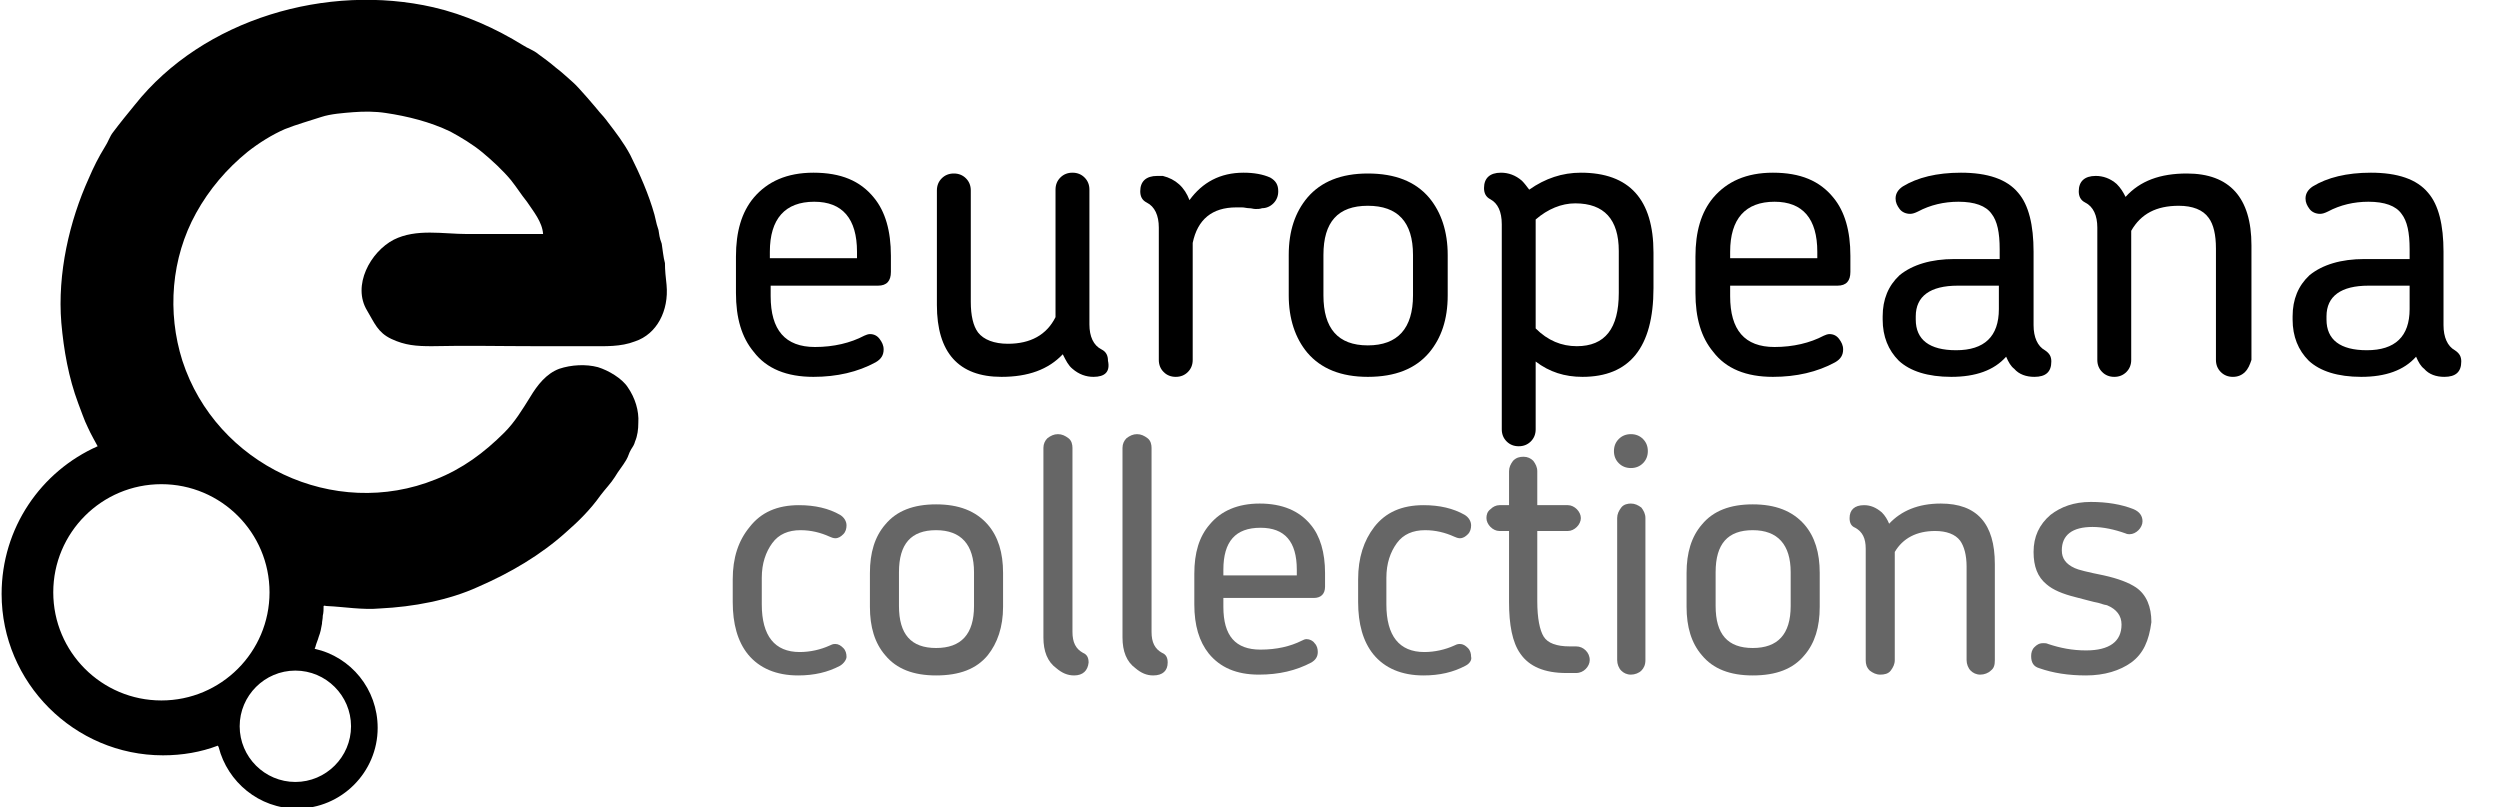
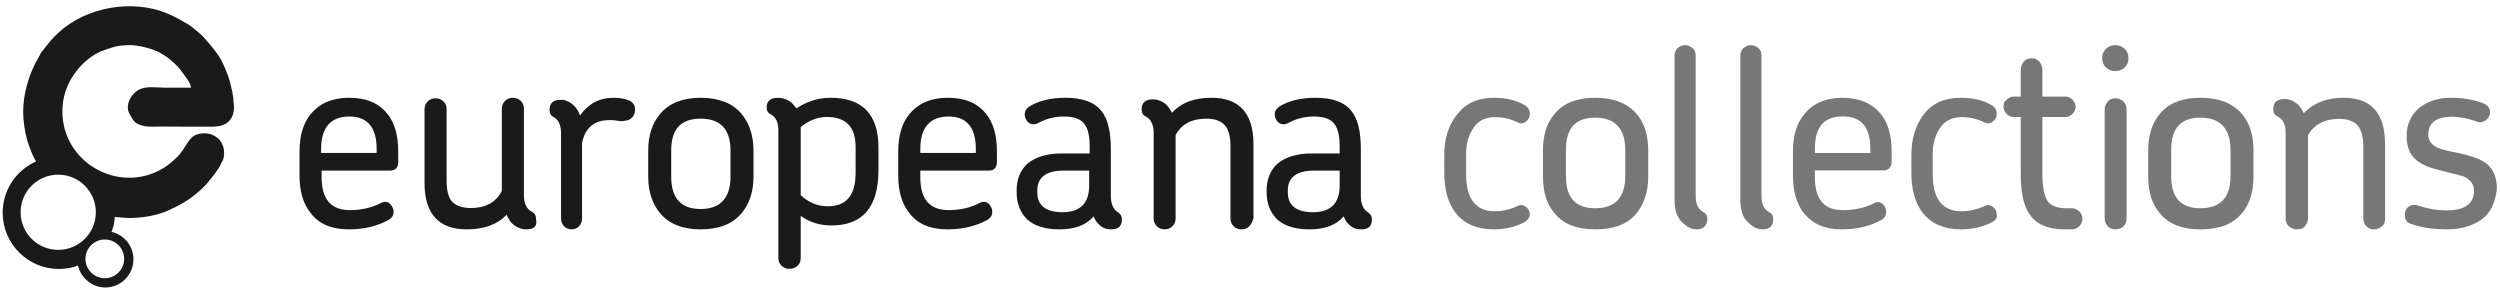
- <svg xmlns="http://www.w3.org/2000/svg" version="1.1" baseProfile="tiny" id="Layer_1" x="0px" y="0px" viewBox="-363 231 309.8 100" xml:space="preserve">
-   <path d="M-296,260.1h0.1H-296 M-343,291c7.4,0,13.4,6,13.4,13.4c0,7.4-6,13.4-13.4,13.4c-7.4,0-13.4-6-13.4-13.4  C-356.4,297-350.4,291-343,291 M-333.3,321c0-3.8,3.1-6.9,6.9-6.9c3.8,0,6.9,3.1,6.9,6.9c0,3.8-3.1,6.9-6.9,6.9  C-330.2,327.9-333.3,324.8-333.3,321 M-280.4,266.3c-0.1-0.9-0.2-1.8-0.2-2.7c-0.2-0.7-0.3-1.8-0.4-2.4c-0.3-0.8-0.3-1.1-0.4-1.7  c-0.2-0.6-0.2-0.6-0.5-1.9c-0.7-2.5-1.8-5-3-7.4c-0.8-1.5-1.8-2.8-2.8-4.1c-0.2-0.3-0.8-1-1-1.2c-0.4-0.5-2.6-3.1-3.3-3.7  c-0.7-0.6-1.3-1.2-2.1-1.8c-0.7-0.6-1.5-1.2-2.2-1.7c-0.6-0.5-1.3-0.7-1.9-1.1c-3.4-2.1-7.2-3.8-11.1-4.7c-13.1-3-28.5,1.4-37,12.1  c-0.9,1.1-1.8,2.2-2.7,3.4c-0.4,0.5-0.6,1.2-1,1.8c-0.8,1.3-1.4,2.5-2,3.9c-2.4,5.3-3.9,11.8-3.4,17.9c0.3,3.4,0.9,6.8,2.1,10  c0.4,1,0.7,2,1.2,3c0.3,0.7,1.1,2.1,1.2,2.3c-7,3.1-11.9,10.1-11.9,18.3c0,11,9,20,20,20c2.4,0,4.7-0.4,6.8-1.2  c0,0.1,0.1,0.1,0.1,0.2c1.1,4.3,5,7.6,9.7,7.6c5.5,0,10-4.5,10-10c0-4.8-3.3-8.8-7.8-9.8c0-0.1,0.1-0.2,0.1-0.3  c0.1-0.4,0.3-0.8,0.4-1.2c0.2-0.5,0.3-1,0.4-1.6c0-0.3,0.1-0.6,0.1-1c0.1-0.4,0.1-0.8,0.1-1.2c0.1-0.1,0.2,0,0.4,0  c2.2,0.1,4.4,0.5,6.6,0.3c4.1-0.2,8.5-1,12.2-2.7c3.9-1.7,7.7-3.9,10.9-6.8c1.5-1.3,3-2.8,4.2-4.5c0.6-0.8,1.3-1.5,1.8-2.3  c0.4-0.7,1-1.4,1.4-2.1c0.3-0.5,0.3-0.8,0.6-1.3c0.2-0.3,0.4-0.6,0.5-1c0.3-0.7,0.4-1.5,0.4-2.3c0.1-1.5-0.4-3.1-1.3-4.4  c-0.7-1.1-2.4-2.1-3.7-2.5c-1.5-0.4-3.3-0.3-4.8,0.2c-1.6,0.6-2.7,2-3.6,3.5c-1,1.6-1.9,3.1-3.2,4.4c-2.5,2.5-5.2,4.5-8.5,5.8  c-12.6,5.1-27.2-1.8-31.4-14.7c-1.9-6-1.4-12.7,1.7-18.3c1.6-2.9,3.8-5.5,6.4-7.6c1.4-1.1,3-2.1,4.6-2.8c1.5-0.6,3-1,4.5-1.5  c1.2-0.4,2.8-0.5,4-0.6c1.3-0.1,2.7-0.1,4,0.1c2.7,0.4,5.5,1.1,8,2.3c1.3,0.7,2.8,1.6,4,2.6c1.2,1,2.5,2.2,3.5,3.4  c0.8,1,1.2,1.7,2,2.7c0.8,1.2,1.9,2.5,2,4c-3.1,0-6.3,0-9.4,0c-3,0-6.3-0.7-9.1,0.7c-2.9,1.5-5.2,5.7-3.3,8.8c0.9,1.5,1.3,2.7,3,3.5  c1.7,0.8,3.1,0.9,5,0.9c4.3-0.1,8.6,0,12.9,0h6.7c1.9,0,3.8,0.1,5.6-0.6C-281.6,272.4-280.1,269.5-280.4,266.3" />
-   <g>
-     <path d="M-252.6,264.7c0,1.1-0.5,1.7-1.6,1.7h-13.3v1.3c0,4.2,1.8,6.3,5.5,6.3c2.3,0,4.4-0.5,6.1-1.4c0.2-0.1,0.5-0.2,0.7-0.2   c0.5,0,0.9,0.2,1.2,0.6c0.3,0.4,0.5,0.8,0.5,1.3c0,0.7-0.3,1.2-1,1.6c-2.2,1.2-4.8,1.8-7.7,1.8c-3.3,0-5.8-1-7.4-3.1   c-1.5-1.8-2.2-4.2-2.2-7.3v-4.5c0-3.1,0.7-5.5,2.2-7.3c1.7-2,4.1-3.1,7.4-3.1c3.4,0,5.8,1,7.5,3.1c1.4,1.7,2.1,4.1,2.1,7.2V264.7z    M-256.8,262.2c0-4.1-1.8-6.2-5.3-6.2c-3.6,0-5.5,2.1-5.5,6.2v0.8h10.8V262.2z" />
-     <path d="M-227.5,277.7c-0.9,0-1.8-0.3-2.6-1c-0.5-0.4-0.8-1-1.2-1.8c-1.8,1.9-4.3,2.8-7.6,2.8c-5.3,0-8-3-8-8.9v-14.2   c0-0.6,0.2-1.1,0.6-1.5c0.4-0.4,0.9-0.6,1.5-0.6c0.6,0,1.1,0.2,1.5,0.6c0.4,0.4,0.6,0.9,0.6,1.5v13.8c0,1.7,0.3,3,0.9,3.8   c0.7,0.9,2,1.4,3.7,1.4c2.8,0,4.8-1.1,5.9-3.3v-15.8c0-0.6,0.2-1.1,0.6-1.5c0.4-0.4,0.9-0.6,1.5-0.6s1.1,0.2,1.5,0.6   c0.4,0.4,0.6,0.9,0.6,1.5v16.7c0,1.5,0.5,2.6,1.5,3.1c0.6,0.3,0.8,0.8,0.8,1.4C-225.4,277.1-226.1,277.7-227.5,277.7z" />
-     <path d="M-207.4,256.9c-0.3,0-0.5-0.1-0.8-0.1s-0.6-0.1-0.9-0.1c-0.3,0-0.5,0-0.7,0c-3,0-4.8,1.5-5.4,4.4v14.5   c0,0.6-0.2,1.1-0.6,1.5c-0.4,0.4-0.9,0.6-1.5,0.6c-0.6,0-1.1-0.2-1.5-0.6c-0.4-0.4-0.6-0.9-0.6-1.5v-16.4c0-1.5-0.5-2.6-1.5-3.1   c-0.6-0.3-0.8-0.8-0.8-1.4c0-1.2,0.7-1.9,2.1-1.9c0.4,0,0.6,0,0.7,0c1.6,0.4,2.7,1.4,3.3,3c1.6-2.2,3.8-3.4,6.7-3.4   c1.3,0,2.4,0.2,3.3,0.6c0.7,0.4,1,0.9,1,1.7c0,0.6-0.2,1.1-0.6,1.5c-0.4,0.4-0.9,0.6-1.4,0.6C-206.9,256.9-207.1,256.9-207.4,256.9   z" />
-     <path d="M-185.9,274.7c-1.7,2-4.2,3-7.6,3c-3.3,0-5.8-1-7.5-3c-1.5-1.8-2.3-4.2-2.3-7.1v-5c0-3,0.8-5.3,2.3-7.1c1.7-2,4.2-3,7.5-3   c3.4,0,5.9,1,7.6,3c1.5,1.8,2.3,4.2,2.3,7.1v5C-183.6,270.6-184.4,272.9-185.9,274.7z M-187.9,262.6c0-4.1-1.9-6.1-5.6-6.1   c-3.7,0-5.5,2-5.5,6.1v5c0,4.1,1.8,6.2,5.5,6.2c3.7,0,5.6-2.1,5.6-6.2V262.6z" />
-     <path d="M-166.9,277.7c-2.2,0-4.1-0.6-5.8-1.9v8.4c0,0.6-0.2,1.1-0.6,1.5c-0.4,0.4-0.9,0.6-1.5,0.6c-0.6,0-1.1-0.2-1.5-0.6   c-0.4-0.4-0.6-0.9-0.6-1.5v-25.4c0-1.6-0.5-2.6-1.4-3.1c-0.6-0.3-0.8-0.8-0.8-1.4c0-1.2,0.7-1.9,2.1-1.9c0.9,0,1.8,0.3,2.6,1   c0.3,0.3,0.6,0.7,0.9,1.1c2-1.4,4.1-2.1,6.4-2.1c6,0,9,3.3,9,9.9v4.4C-158.1,274.1-161.1,277.7-166.9,277.7z M-162.4,262.1   c0-3.9-1.8-5.9-5.4-5.9c-1.7,0-3.4,0.7-4.9,2v13.5c1.5,1.5,3.2,2.2,5.1,2.2c3.5,0,5.2-2.2,5.2-6.6V262.1z" />
-     <path d="M-133.7,264.7c0,1.1-0.5,1.7-1.6,1.7h-13.3v1.3c0,4.2,1.8,6.3,5.5,6.3c2.3,0,4.4-0.5,6.1-1.4c0.2-0.1,0.5-0.2,0.7-0.2   c0.5,0,0.9,0.2,1.2,0.6c0.3,0.4,0.5,0.8,0.5,1.3c0,0.7-0.3,1.2-1,1.6c-2.2,1.2-4.8,1.8-7.7,1.8c-3.3,0-5.8-1-7.4-3.1   c-1.5-1.8-2.2-4.2-2.2-7.3v-4.5c0-3.1,0.7-5.5,2.2-7.3c1.7-2,4.1-3.1,7.4-3.1c3.4,0,5.8,1,7.5,3.1c1.4,1.7,2.1,4.1,2.1,7.2V264.7z    M-137.8,262.2c0-4.1-1.8-6.2-5.3-6.2c-3.6,0-5.5,2.1-5.5,6.2v0.8h10.8V262.2z" />
-     <path d="M-110.9,277.7c-1,0-1.9-0.3-2.5-1c-0.4-0.3-0.7-0.8-1-1.5c-1.5,1.7-3.8,2.5-6.8,2.5c-2.9,0-5.1-0.7-6.5-2   c-1.3-1.3-2-3-2-5.1v-0.4c0-2.1,0.7-3.8,2.1-5.1c1.6-1.3,3.9-2,6.8-2h5.6v-1.2c0-2.1-0.3-3.5-1-4.4c-0.7-1-2.1-1.5-4.1-1.5   c-1.8,0-3.5,0.4-5,1.2c-0.4,0.2-0.7,0.3-1,0.3c-0.5,0-1-0.2-1.3-0.6c-0.3-0.4-0.5-0.8-0.5-1.3c0-0.6,0.3-1.1,0.9-1.5   c1.8-1.1,4.2-1.7,7.2-1.7c3.3,0,5.7,0.8,7.1,2.5c1.3,1.5,1.9,4,1.9,7.3v9.1c0,1.5,0.5,2.6,1.4,3.1c0.6,0.4,0.8,0.8,0.8,1.4   C-108.8,277.1-109.5,277.7-110.9,277.7z M-115.3,266.4h-5.1c-3.4,0-5.2,1.3-5.2,3.8v0.4c0,2.5,1.7,3.8,5,3.8c3.5,0,5.3-1.7,5.3-5.1   V266.4z" />
-     <path d="M-84.8,277.1c-0.4,0.4-0.9,0.6-1.5,0.6c-0.6,0-1.1-0.2-1.5-0.6c-0.4-0.4-0.6-0.9-0.6-1.5v-13.8c0-1.7-0.3-3-0.9-3.8   c-0.7-1-2-1.5-3.7-1.5c-2.8,0-4.7,1-5.9,3.1v16c0,0.6-0.2,1.1-0.6,1.5c-0.4,0.4-0.9,0.6-1.5,0.6c-0.6,0-1.1-0.2-1.5-0.6   c-0.4-0.4-0.6-0.9-0.6-1.5v-16.4c0-1.5-0.5-2.6-1.5-3.1c-0.6-0.3-0.8-0.8-0.8-1.4c0-1.2,0.7-1.9,2.1-1.9c0.9,0,1.8,0.3,2.6,1   c0.5,0.5,0.8,1,1.1,1.6c1.8-2,4.3-2.9,7.6-2.9c5.3,0,8,3,8,8.9v14.2C-84.2,276.2-84.4,276.7-84.8,277.1z" />
-     <path d="M-60.1,277.7c-1,0-1.9-0.3-2.5-1c-0.4-0.3-0.7-0.8-1-1.5c-1.5,1.7-3.8,2.5-6.8,2.5c-2.9,0-5.1-0.7-6.5-2   c-1.3-1.3-2-3-2-5.1v-0.4c0-2.1,0.7-3.8,2.1-5.1c1.6-1.3,3.9-2,6.8-2h5.6v-1.2c0-2.1-0.3-3.5-1-4.4c-0.7-1-2.1-1.5-4.1-1.5   c-1.8,0-3.5,0.4-5,1.2c-0.4,0.2-0.7,0.3-1,0.3c-0.5,0-1-0.2-1.3-0.6c-0.3-0.4-0.5-0.8-0.5-1.3c0-0.6,0.3-1.1,0.9-1.5   c1.8-1.1,4.2-1.7,7.2-1.7c3.3,0,5.7,0.8,7.1,2.5c1.3,1.5,1.9,4,1.9,7.3v9.1c0,1.5,0.5,2.6,1.4,3.1c0.6,0.4,0.8,0.8,0.8,1.4   C-58,277.1-58.7,277.7-60.1,277.7z M-64.4,266.4h-5.1c-3.4,0-5.2,1.3-5.2,3.8v0.4c0,2.5,1.7,3.8,5,3.8c3.5,0,5.3-1.7,5.3-5.1V266.4   z" />
-     <path fill="#666666" d="M-258.9,313.5c-1.5,0.8-3.2,1.2-5.2,1.2c-2.7,0-4.8-0.9-6.2-2.6c-1.3-1.6-1.9-3.8-1.9-6.5v-2.8   c0-2.7,0.7-4.8,2.1-6.5c1.4-1.8,3.4-2.7,6.1-2.7c2,0,3.7,0.4,5.1,1.2c0.5,0.3,0.8,0.8,0.8,1.3c0,0.4-0.1,0.8-0.4,1.1   c-0.3,0.3-0.6,0.5-1,0.5c-0.2,0-0.5-0.1-0.7-0.2c-1.1-0.5-2.3-0.8-3.6-0.8c-1.5,0-2.7,0.5-3.5,1.6c-0.8,1.1-1.3,2.5-1.3,4.3v3.3   c0,3.9,1.6,5.9,4.7,5.9c1.3,0,2.6-0.3,3.7-0.8c0.2-0.1,0.4-0.2,0.7-0.2c0.4,0,0.7,0.2,1,0.5c0.3,0.3,0.4,0.7,0.4,1.1   C-258.1,312.7-258.4,313.2-258.9,313.5z" />
-     <path fill="#666666" d="M-240.6,312.2c-1.4,1.7-3.5,2.5-6.4,2.5c-2.8,0-4.9-0.8-6.3-2.5c-1.3-1.5-1.9-3.5-1.9-6v-4.2   c0-2.5,0.6-4.5,1.9-6c1.4-1.7,3.5-2.5,6.3-2.5c2.8,0,4.9,0.8,6.4,2.5c1.3,1.5,1.9,3.5,1.9,6v4.2   C-238.7,308.7-239.4,310.7-240.6,312.2z M-242.3,301.9c0-3.4-1.6-5.2-4.7-5.2c-3.1,0-4.6,1.7-4.6,5.2v4.2c0,3.5,1.5,5.2,4.6,5.2   c3.1,0,4.7-1.7,4.7-5.2V301.9z" />
-     <path fill="#666666" d="M-229.9,314.7c-0.8,0-1.5-0.3-2.2-0.9c-1.1-0.8-1.6-2.1-1.6-3.8v-23.5c0-0.5,0.2-0.9,0.5-1.2   c0.4-0.3,0.8-0.5,1.3-0.5s0.9,0.2,1.3,0.5c0.4,0.3,0.5,0.8,0.5,1.2v22.8c0,1.3,0.4,2.1,1.3,2.6c0.5,0.2,0.7,0.6,0.7,1.2   C-228.2,314.1-228.8,314.7-229.9,314.7z" />
-     <path fill="#666666" d="M-220.1,314.7c-0.8,0-1.5-0.3-2.2-0.9c-1.1-0.8-1.6-2.1-1.6-3.8v-23.5c0-0.5,0.2-0.9,0.5-1.2   c0.4-0.3,0.8-0.5,1.3-0.5s0.9,0.2,1.3,0.5c0.4,0.3,0.5,0.8,0.5,1.2v22.8c0,1.3,0.4,2.1,1.3,2.6c0.5,0.2,0.7,0.6,0.7,1.2   C-218.3,314.1-218.9,314.7-220.1,314.7z" />
-     <path fill="#666666" d="M-198.8,303.7c0,0.9-0.5,1.4-1.4,1.4h-11.2v1.1c0,3.6,1.5,5.3,4.6,5.3c2,0,3.7-0.4,5.1-1.1   c0.2-0.1,0.4-0.2,0.6-0.2c0.4,0,0.8,0.2,1,0.5c0.3,0.3,0.4,0.7,0.4,1.1c0,0.6-0.3,1-0.8,1.3c-1.9,1-4,1.5-6.5,1.5   c-2.8,0-4.8-0.9-6.2-2.6c-1.2-1.5-1.8-3.5-1.8-6.1v-3.8c0-2.6,0.6-4.6,1.9-6.1c1.4-1.7,3.5-2.6,6.2-2.6c2.8,0,4.9,0.9,6.3,2.6   c1.2,1.4,1.8,3.5,1.8,6V303.7z M-202.3,301.6c0-3.5-1.5-5.2-4.5-5.2c-3.1,0-4.6,1.7-4.6,5.2v0.7h9.1V301.6z" />
-     <path fill="#666666" d="M-181.4,313.5c-1.5,0.8-3.2,1.2-5.2,1.2c-2.7,0-4.8-0.9-6.2-2.6c-1.3-1.6-1.9-3.8-1.9-6.5v-2.8   c0-2.7,0.7-4.8,2-6.5c1.4-1.8,3.4-2.7,6.1-2.7c2,0,3.7,0.4,5.1,1.2c0.5,0.3,0.8,0.8,0.8,1.3c0,0.4-0.1,0.8-0.4,1.1   c-0.3,0.3-0.6,0.5-1,0.5c-0.2,0-0.5-0.1-0.7-0.2c-1.1-0.5-2.3-0.8-3.6-0.8c-1.5,0-2.7,0.5-3.5,1.6c-0.8,1.1-1.3,2.5-1.3,4.3v3.3   c0,3.9,1.6,5.9,4.7,5.9c1.3,0,2.6-0.3,3.7-0.8c0.2-0.1,0.4-0.2,0.7-0.2c0.4,0,0.7,0.2,1,0.5c0.3,0.3,0.4,0.7,0.4,1.1   C-180.6,312.7-180.8,313.2-181.4,313.5z" />
-     <path fill="#666666" d="M-166.5,313.9c-0.3,0.3-0.7,0.5-1.2,0.5h-1.2c-2.7,0-4.6-0.8-5.7-2.4c-1-1.4-1.4-3.6-1.4-6.4v-8.8h-1.2   c-0.4,0-0.8-0.2-1.1-0.5c-0.3-0.3-0.5-0.7-0.5-1.1c0-0.4,0.1-0.8,0.5-1.1c0.3-0.3,0.7-0.5,1.1-0.5h1.2v-4.2c0-0.5,0.2-0.9,0.5-1.3   c0.4-0.4,0.8-0.5,1.3-0.5s0.9,0.2,1.2,0.5c0.3,0.4,0.5,0.8,0.5,1.3v4.2h3.8c0.4,0,0.8,0.2,1.1,0.5s0.5,0.7,0.5,1.1   c0,0.4-0.2,0.8-0.5,1.1s-0.7,0.5-1.1,0.5h-3.8v8.7c0,2.1,0.3,3.6,0.8,4.4c0.5,0.8,1.6,1.2,3.2,1.2h0.8c0.5,0,0.9,0.2,1.2,0.5   c0.3,0.3,0.5,0.7,0.5,1.2C-166,313.2-166.2,313.6-166.5,313.9z" />
-     <path fill="#666666" d="M-159.4,288.4c-0.4,0.4-0.9,0.6-1.5,0.6c-0.6,0-1.1-0.2-1.5-0.6s-0.6-0.9-0.6-1.5c0-0.6,0.2-1.1,0.6-1.5   c0.4-0.4,0.9-0.6,1.5-0.6c0.6,0,1.1,0.2,1.5,0.6c0.4,0.4,0.6,0.9,0.6,1.5C-158.8,287.5-159,288-159.4,288.4z M-159.6,314.1   c-0.3,0.3-0.8,0.5-1.3,0.5c-0.5,0-0.9-0.2-1.2-0.5c-0.3-0.3-0.5-0.8-0.5-1.3v-17.6c0-0.5,0.2-0.9,0.5-1.3c0.3-0.4,0.8-0.5,1.2-0.5   c0.5,0,0.9,0.2,1.3,0.5c0.3,0.4,0.5,0.8,0.5,1.3v17.6C-159.1,313.4-159.3,313.8-159.6,314.1z" />
-     <path fill="#666666" d="M-139.4,312.2c-1.4,1.7-3.5,2.5-6.4,2.5c-2.8,0-4.9-0.8-6.3-2.5c-1.3-1.5-1.9-3.5-1.9-6v-4.2   c0-2.5,0.6-4.5,1.9-6c1.4-1.7,3.5-2.5,6.3-2.5c2.8,0,4.9,0.8,6.4,2.5c1.3,1.5,1.9,3.5,1.9,6v4.2   C-137.5,308.7-138.1,310.7-139.4,312.2z M-141.1,301.9c0-3.4-1.6-5.2-4.7-5.2c-3.1,0-4.6,1.7-4.6,5.2v4.2c0,3.5,1.5,5.2,4.6,5.2   c3.1,0,4.7-1.7,4.7-5.2V301.9z" />
-     <path fill="#666666" d="M-116.3,314.1c-0.3,0.3-0.8,0.5-1.3,0.5c-0.5,0-0.9-0.2-1.2-0.5c-0.3-0.3-0.5-0.8-0.5-1.3v-11.6   c0-1.4-0.3-2.5-0.8-3.2c-0.6-0.8-1.7-1.2-3.1-1.2c-2.3,0-4,0.9-5,2.6v13.4c0,0.5-0.2,0.9-0.5,1.3s-0.8,0.5-1.3,0.5   s-0.9-0.2-1.3-0.5c-0.4-0.4-0.5-0.8-0.5-1.3V299c0-1.3-0.4-2.1-1.3-2.6c-0.5-0.2-0.7-0.6-0.7-1.2c0-1,0.6-1.6,1.8-1.6   c0.8,0,1.5,0.3,2.2,0.9c0.4,0.4,0.7,0.9,0.9,1.4c1.5-1.6,3.6-2.5,6.4-2.5c4.5,0,6.7,2.5,6.7,7.5v11.9   C-115.8,313.4-115.9,313.8-116.3,314.1z" />
-     <path fill="#666666" d="M-98.9,313.1c-1.4,1-3.3,1.6-5.6,1.6c-2.2,0-4.1-0.3-5.8-0.9c-0.7-0.2-1-0.7-1-1.5c0-0.4,0.1-0.8,0.4-1.1   s0.6-0.5,1.1-0.5c0.2,0,0.4,0,0.6,0.1c1.5,0.5,3,0.8,4.7,0.8c2.9,0,4.4-1.1,4.4-3.2c0-1.1-0.6-1.9-1.8-2.4c-0.1,0-0.5-0.1-1.1-0.3   c-0.6-0.1-1.6-0.4-2.8-0.7c-1.6-0.4-2.8-0.9-3.6-1.6c-1.1-0.9-1.6-2.2-1.6-4c0-1.9,0.7-3.4,2.1-4.6c1.3-1,2.9-1.6,5-1.6   c2,0,3.8,0.3,5.3,0.9c0.7,0.3,1.1,0.8,1.1,1.5c0,0.4-0.2,0.8-0.5,1.1s-0.7,0.5-1.1,0.5c-0.1,0-0.3,0-0.5-0.1   c-1.4-0.5-2.8-0.8-4.1-0.8c-2.5,0-3.8,1-3.8,2.9c0,1,0.5,1.7,1.6,2.2c0.4,0.2,1.6,0.5,3.6,0.9c1.8,0.4,3.1,0.9,4,1.5   c1.3,0.9,1.9,2.4,1.9,4.3C-96.7,310.4-97.4,312-98.9,313.1z" />
+ <svg xmlns="http://www.w3.org/2000/svg" width="380" height="44" viewBox="0 0 380 44">
+   <g fill="none" fill-rule="evenodd">
+     <path d="M28.898 13.37h.043-.043M8.851 26.55a5.716 5.716 0 1 1-.001 11.432 5.716 5.716 0 0 1 0-11.432m4.138 12.796a2.949 2.949 0 0 1 2.943-2.943 2.949 2.949 0 0 1 2.943 2.943 2.949 2.949 0 0 1-2.943 2.944 2.949 2.949 0 0 1-2.943-2.944m22.564-23.331c-.043-.384-.085-.768-.085-1.152-.085-.299-.128-.768-.17-1.024-.129-.341-.129-.469-.171-.725-.086-.256-.086-.256-.214-.81-.298-1.067-.767-2.133-1.28-3.157-.34-.64-.767-1.194-1.194-1.749a5.417 5.417 0 0 0-.426-.511c-.17-.214-1.11-1.323-1.408-1.579-.298-.255-.554-.511-.895-.767-.3-.256-.64-.512-.939-.725-.256-.214-.554-.299-.81-.47-1.45-.895-3.071-1.62-4.735-2.004-5.588-1.28-12.156.597-15.782 5.16-.384.47-.768.94-1.152 1.451-.17.213-.255.512-.426.768a12.233 12.233 0 0 0-.853 1.663c-1.024 2.26-1.664 5.033-1.45 7.635.128 1.45.383 2.9.895 4.266.17.426.299.853.512 1.28.128.298.47.895.512.98a8.524 8.524 0 0 0-5.076 7.806c0 4.692 3.839 8.53 8.531 8.53 1.024 0 2.005-.17 2.9-.51 0 .042.043.042.043.084.47 1.835 2.133 3.242 4.138 3.242a4.278 4.278 0 0 0 4.265-4.265 4.26 4.26 0 0 0-3.327-4.18c0-.043.043-.086.043-.128.042-.171.128-.342.17-.512.086-.213.128-.427.17-.683 0-.128.043-.256.043-.426.043-.17.043-.341.043-.512.043-.043.085 0 .17 0 .94.043 1.878.213 2.816.128 1.749-.085 3.626-.427 5.204-1.152 1.663-.725 3.284-1.663 4.649-2.9.64-.555 1.28-1.195 1.792-1.92.255-.34.554-.64.767-.98.17-.3.427-.598.597-.896.128-.214.128-.342.256-.555.086-.128.171-.256.214-.427.128-.298.17-.64.17-.98.043-.64-.17-1.323-.554-1.877-.299-.47-1.024-.896-1.578-1.067-.64-.17-1.408-.128-2.048.086-.682.256-1.152.853-1.535 1.493-.427.682-.81 1.322-1.365 1.876-1.067 1.067-2.218 1.92-3.626 2.474-5.374 2.176-11.602-.768-13.393-6.27-.81-2.56-.597-5.417.725-7.806a11.066 11.066 0 0 1 2.73-3.241 9.287 9.287 0 0 1 1.962-1.195c.64-.256 1.28-.426 1.92-.64.511-.17 1.193-.213 1.705-.255a7.614 7.614 0 0 1 1.707.042c1.151.17 2.345.47 3.412.981.554.299 1.194.683 1.706 1.11.512.426 1.066.938 1.493 1.45.341.426.512.725.853 1.151.341.512.81 1.067.853 1.706h-4.01c-1.279 0-2.687-.298-3.88.299-1.238.64-2.219 2.431-1.409 3.754.384.64.555 1.151 1.28 1.492.725.342 1.322.384 2.133.384 1.834-.042 3.668 0 5.502 0H31.5c.81 0 1.62.043 2.389-.256 1.151-.383 1.791-1.62 1.663-2.985" fill="#1A1A1A" />
+     <g fill="#1A1A1A">
+       <path d="M60.53 24.586c0 .87-.391 1.344-1.25 1.344H48.888v1.028c0 3.32 1.406 4.98 4.297 4.98 1.797 0 3.437-.395 4.765-1.107.157-.079.39-.158.547-.158.39 0 .703.158.938.474.234.317.39.633.39 1.028 0 .553-.234.949-.781 1.265-1.719.948-3.75 1.423-6.016 1.423-2.578 0-4.53-.79-5.78-2.45-1.173-1.424-1.72-3.321-1.72-5.772v-3.557c0-2.45.547-4.348 1.72-5.77 1.327-1.582 3.202-2.451 5.78-2.451 2.657 0 4.532.79 5.86 2.45 1.094 1.344 1.64 3.241 1.64 5.692v1.581zm-3.282-1.976c0-3.241-1.406-4.901-4.14-4.901-2.813 0-4.297 1.66-4.297 4.9v.633h8.437v-.632zM80.036 34.863c-.72 0-1.439-.237-2.078-.79-.4-.317-.64-.791-.96-1.424-1.438 1.502-3.436 2.214-6.074 2.214-4.236 0-6.395-2.372-6.395-7.036V16.602c0-.474.16-.87.48-1.186.32-.316.72-.474 1.199-.474.48 0 .88.158 1.199.474.32.316.48.712.48 1.186V27.51c0 1.344.24 2.372.719 3.004.56.711 1.598 1.107 2.957 1.107 2.238 0 3.837-.87 4.716-2.61v-12.49c0-.473.16-.869.48-1.185.32-.316.72-.474 1.199-.474.48 0 .879.158 1.199.474.32.316.48.712.48 1.186v13.201c0 1.186.399 2.056 1.198 2.451.48.237.64.632.64 1.107.24 1.106-.32 1.58-1.44 1.58zM94.4 18.42c-.227 0-.38-.079-.607-.079-.229 0-.457-.079-.685-.079h-.532c-2.28 0-3.649 1.186-4.105 3.478v11.463c0 .474-.152.87-.456 1.185a1.517 1.517 0 0 1-1.14.475c-.457 0-.837-.158-1.14-.475-.305-.316-.457-.711-.457-1.185V20.238c0-1.186-.38-2.055-1.14-2.45-.457-.238-.609-.633-.609-1.107 0-.949.533-1.502 1.597-1.502h.532c1.216.316 2.053 1.107 2.509 2.371 1.216-1.739 2.889-2.687 5.093-2.687.989 0 1.825.158 2.51.474.531.316.76.712.76 1.344 0 .474-.153.87-.457 1.186a1.473 1.473 0 0 1-1.064.474c-.228.08-.38.08-.608.08zM112.661 32.482c-1.38 1.587-3.41 2.38-6.172 2.38-2.68 0-4.71-.793-6.092-2.38-1.218-1.429-1.868-3.334-1.868-5.635v-3.968c0-2.381.65-4.207 1.868-5.635 1.381-1.588 3.412-2.381 6.092-2.381 2.761 0 4.792.793 6.172 2.38 1.219 1.43 1.868 3.334 1.868 5.636v3.968c0 2.38-.65 4.206-1.868 5.635zm-1.624-9.603c0-3.254-1.543-4.842-4.548-4.842s-4.467 1.588-4.467 4.842v3.968c0 3.254 1.462 4.92 4.467 4.92s4.548-1.666 4.548-4.92v-3.968zM126.406 34.267c-1.781 0-3.32-.46-4.696-1.457v6.442c0 .46-.162.844-.485 1.15-.324.307-.729.46-1.215.46-.485 0-.89-.153-1.214-.46a1.52 1.52 0 0 1-.486-1.15v-19.48c0-1.228-.404-1.995-1.133-2.378-.486-.23-.648-.614-.648-1.074 0-.92.567-1.457 1.7-1.457.729 0 1.458.23 2.105.767.243.23.486.537.729.843 1.619-1.073 3.319-1.61 5.18-1.61 4.858 0 7.286 2.53 7.286 7.593v3.374c0 5.676-2.428 8.437-7.123 8.437zm3.642-11.965c0-2.99-1.457-4.525-4.371-4.525-1.376 0-2.752.537-3.967 1.534v10.354c1.215 1.15 2.59 1.687 4.129 1.687 2.833 0 4.21-1.687 4.21-5.062v-3.988zM151.53 24.586c0 .87-.391 1.344-1.25 1.344h-10.391v1.028c0 3.32 1.406 4.98 4.297 4.98 1.797 0 3.437-.395 4.765-1.107.157-.079.39-.158.547-.158.39 0 .703.158.938.474.234.317.39.633.39 1.028 0 .553-.234.949-.781 1.265-1.719.948-3.75 1.423-6.016 1.423-2.578 0-4.53-.79-5.78-2.45-1.173-1.424-1.72-3.321-1.72-5.772v-3.557c0-2.45.547-4.348 1.72-5.77 1.327-1.582 3.202-2.451 5.78-2.451 2.657 0 4.532.79 5.86 2.45 1.094 1.344 1.64 3.241 1.64 5.692v1.581zm-3.204-1.976c0-3.241-1.406-4.901-4.14-4.901-2.813 0-4.297 1.66-4.297 4.9v.633h8.437v-.632zM168.922 34.863c-.766 0-1.455-.237-1.914-.79-.306-.238-.536-.633-.766-1.187-1.148 1.344-2.909 1.977-5.205 1.977-2.22 0-3.905-.554-4.976-1.581-.996-1.028-1.532-2.372-1.532-4.032v-.316c0-1.66.536-3.004 1.608-4.032 1.225-1.027 2.986-1.58 5.206-1.58h4.287v-.95c0-1.66-.23-2.766-.766-3.478-.536-.79-1.607-1.185-3.138-1.185-1.378 0-2.68.316-3.828.948-.306.158-.536.237-.766.237-.382 0-.765-.158-.995-.474-.23-.316-.383-.632-.383-1.028 0-.474.23-.87.69-1.185 1.377-.87 3.215-1.344 5.511-1.344 2.527 0 4.364.632 5.436 1.976.995 1.186 1.454 3.162 1.454 5.77v7.194c0 1.186.383 2.056 1.072 2.451.46.316.612.632.612 1.107 0 1.027-.535 1.502-1.607 1.502zm-3.369-8.933h-3.904c-2.603 0-3.98 1.028-3.98 3.004v.316c0 1.976 1.3 3.004 3.827 3.004 2.68 0 4.057-1.344 4.057-4.032V25.93zM189.894 34.387c-.318.317-.715.476-1.192.476-.476 0-.874-.159-1.191-.476-.318-.318-.477-.715-.477-1.19V22.243c0-1.35-.238-2.381-.715-3.016-.556-.794-1.589-1.19-2.94-1.19-2.223 0-3.733.793-4.686 2.46v12.698c0 .476-.159.873-.477 1.19-.317.318-.715.477-1.191.477-.477 0-.874-.159-1.192-.476-.318-.318-.476-.715-.476-1.19V20.18c0-1.19-.398-2.063-1.192-2.46-.477-.238-.636-.635-.636-1.111 0-.953.556-1.508 1.669-1.508.715 0 1.43.238 2.065.793.397.397.636.794.874 1.27 1.43-1.587 3.416-2.301 6.037-2.301 4.21 0 6.355 2.38 6.355 7.063v11.27c-.158.476-.317.873-.635 1.19zM206.922 34.863c-.766 0-1.455-.237-1.914-.79-.306-.238-.536-.633-.766-1.187-1.148 1.344-2.909 1.977-5.205 1.977-2.22 0-3.905-.554-4.976-1.581-.996-1.028-1.532-2.372-1.532-4.032v-.316c0-1.66.536-3.004 1.608-4.032 1.225-1.027 2.986-1.58 5.206-1.58h4.287v-.95c0-1.66-.23-2.766-.766-3.478-.536-.79-1.607-1.185-3.138-1.185-1.378 0-2.68.316-3.828.948-.306.158-.536.237-.766.237-.382 0-.765-.158-.995-.474-.23-.316-.383-.632-.383-1.028 0-.474.23-.87.69-1.185 1.377-.87 3.215-1.344 5.511-1.344 2.527 0 4.364.632 5.436 1.976.995 1.186 1.454 3.162 1.454 5.77v7.194c0 1.186.383 2.056 1.072 2.451.46.316.612.632.612 1.107 0 1.027-.535 1.502-1.607 1.502zm-3.292-8.933h-3.904c-2.603 0-3.981 1.028-3.981 3.004v.316c0 1.976 1.301 3.004 3.827 3.004 2.68 0 4.058-1.344 4.058-4.032V25.93z" />
+     </g>
+     <g fill="#777">
+       <path d="M231.792 33.725c-1.383.759-2.95 1.138-4.795 1.138-2.489 0-4.425-.853-5.716-2.465-1.198-1.516-1.752-3.602-1.752-6.16v-2.655c0-2.56.646-4.55 1.937-6.161 1.29-1.706 3.134-2.56 5.624-2.56 1.844 0 3.411.38 4.702 1.138.46.285.737.758.737 1.232 0 .38-.092.759-.368 1.043-.277.284-.554.474-.922.474-.185 0-.461-.095-.646-.19a7.773 7.773 0 0 0-3.319-.758c-1.383 0-2.49.474-3.227 1.517-.737 1.042-1.198 2.37-1.198 4.076v3.128c0 3.696 1.475 5.592 4.333 5.592a8.19 8.19 0 0 0 3.411-.758c.185-.095.369-.19.646-.19.368 0 .645.19.922.474.276.284.368.664.368 1.043 0 .284-.276.758-.737 1.042zM248.687 32.504c-1.358 1.604-3.394 2.359-6.206 2.359-2.715 0-4.752-.755-6.11-2.359-1.26-1.415-1.842-3.302-1.842-5.66v-3.962c0-2.359.582-4.246 1.843-5.66 1.357-1.605 3.394-2.36 6.109-2.36s4.751.755 6.206 2.36c1.26 1.414 1.842 3.301 1.842 5.66v3.962c0 2.358-.678 4.245-1.842 5.66zm-1.648-9.717c0-3.207-1.552-4.905-4.558-4.905s-4.46 1.603-4.46 4.905v3.963c0 3.301 1.454 4.905 4.46 4.905 3.006 0 4.558-1.604 4.558-4.905v-3.963zM257.922 34.863c-.714 0-1.339-.281-1.964-.843-.982-.75-1.429-1.967-1.429-3.559V8.455c0-.469.179-.843.447-1.124.357-.281.714-.468 1.16-.468.447 0 .804.187 1.161.468.357.28.447.75.447 1.124v21.35c0 1.218.357 1.967 1.16 2.436.447.187.625.562.625 1.123-.089.937-.625 1.499-1.607 1.499zM267.922 34.863c-.714 0-1.339-.281-1.964-.843-.982-.75-1.429-1.967-1.429-3.559V8.455c0-.469.179-.843.447-1.124.357-.281.714-.468 1.16-.468.447 0 .804.187 1.161.468.357.28.447.75.447 1.124v21.35c0 1.218.357 1.967 1.16 2.436.447.187.625.562.625 1.123 0 .937-.535 1.499-1.607 1.499zM287.53 24.58c0 .849-.464 1.32-1.297 1.32h-10.37v1.038c0 3.396 1.389 5 4.259 5 1.852 0 3.426-.377 4.722-1.038.185-.094.37-.188.556-.188.37 0 .74.188.926.471.277.284.37.66.37 1.038 0 .566-.278.944-.74 1.227-1.76.943-3.704 1.415-6.02 1.415-2.592 0-4.444-.85-5.74-2.453-1.111-1.415-1.667-3.302-1.667-5.755V23.07c0-2.453.556-4.34 1.76-5.754 1.296-1.604 3.24-2.453 5.74-2.453 2.593 0 4.537.849 5.834 2.453 1.11 1.32 1.666 3.301 1.666 5.66v1.604zm-3.241-1.981c0-3.302-1.39-4.906-4.167-4.906-2.87 0-4.26 1.604-4.26 4.906v.66h8.427v-.66zM302.858 33.725c-1.39.759-2.966 1.138-4.82 1.138-2.503 0-4.45-.853-5.747-2.465-1.205-1.516-1.762-3.602-1.762-6.16v-2.655c0-2.56.65-4.55 1.854-6.161 1.298-1.706 3.152-2.56 5.655-2.56 1.854 0 3.43.38 4.727 1.138.464.285.742.758.742 1.232 0 .38-.093.759-.371 1.043-.278.284-.556.474-.927.474-.185 0-.464-.095-.649-.19a7.85 7.85 0 0 0-3.337-.758c-1.39 0-2.503.474-3.244 1.517-.742 1.042-1.205 2.37-1.205 4.076v3.128c0 3.696 1.483 5.592 4.356 5.592 1.205 0 2.41-.284 3.43-.758.185-.095.37-.19.649-.19.37 0 .649.19.927.474s.37.664.37 1.043c.093.284-.092.758-.648 1.042zM316.06 34.378a1.527 1.527 0 0 1-1.124.485h-1.125c-2.532 0-4.313-.776-5.344-2.329-.938-1.358-1.313-3.492-1.313-6.209v-8.537h-1.125c-.375 0-.75-.194-1.03-.485-.282-.291-.47-.68-.47-1.067 0-.388.094-.776.47-1.067.28-.291.655-.485 1.03-.485h1.125v-4.075c0-.485.188-.873.47-1.261.374-.388.75-.485 1.218-.485.469 0 .844.194 1.125.485.281.388.469.776.469 1.261v4.075h3.562c.375 0 .75.194 1.031.485.282.29.47.679.47 1.067 0 .388-.188.776-.47 1.067-.28.291-.656.485-1.03.485h-3.563v8.44c0 2.038.28 3.493.75 4.27.468.775 1.5 1.163 3 1.163h.75c.468 0 .843.194 1.125.485.28.291.468.68.468 1.165 0 .388-.187.776-.468 1.067zM322.958 10.245c-.381.376-.857.564-1.429.564-.571 0-1.047-.188-1.428-.564-.381-.376-.572-.845-.572-1.41 0-.563.19-1.033.572-1.408.38-.376.857-.564 1.428-.564.572 0 1.048.188 1.429.564.38.375.571.845.571 1.409 0 .564-.19 1.033-.571 1.41zm-.19 24.148c-.286.282-.762.47-1.239.47-.476 0-.857-.188-1.142-.47-.286-.282-.477-.752-.477-1.222V16.635c0-.47.19-.846.477-1.222.285-.376.761-.47 1.142-.47.477 0 .858.188 1.239.47.285.376.476.752.476 1.222V33.17c0 .564-.19.94-.476 1.222zM340.687 32.504c-1.358 1.604-3.394 2.359-6.206 2.359-2.715 0-4.752-.755-6.11-2.359-1.26-1.415-1.842-3.302-1.842-5.66v-3.962c0-2.359.582-4.246 1.843-5.66 1.357-1.605 3.394-2.36 6.109-2.36s4.751.755 6.206 2.36c1.26 1.414 1.842 3.301 1.842 5.66v3.962c0 2.358-.581 4.245-1.842 5.66zm-1.648-9.717c0-3.207-1.552-4.905-4.558-4.905s-4.46 1.603-4.46 4.905v3.963c0 3.301 1.454 4.905 4.46 4.905 3.006 0 4.558-1.604 4.558-4.905v-3.963zM362.057 34.391c-.283.283-.755.472-1.228.472-.472 0-.85-.189-1.133-.472-.283-.283-.472-.755-.472-1.226V22.22c0-1.32-.283-2.358-.756-3.019-.566-.754-1.605-1.132-2.927-1.132-2.173 0-3.778.85-4.723 2.453v12.642c0 .471-.189.849-.472 1.226s-.755.472-1.228.472c-.472 0-.85-.189-1.227-.472-.378-.377-.473-.755-.473-1.226v-13.02c0-1.226-.377-1.98-1.227-2.452-.473-.189-.662-.566-.662-1.132 0-.944.567-1.51 1.7-1.51.756 0 1.417.283 2.078.85.378.377.661.849.85 1.32 1.417-1.51 3.4-2.358 6.045-2.358 4.25 0 6.327 2.358 6.327 7.075v11.227c0 .566-.094.943-.472 1.226zM377.18 33.374c-1.315.93-3.1 1.489-5.261 1.489-2.067 0-3.853-.28-5.45-.837-.658-.187-.94-.652-.94-1.396 0-.372.094-.744.376-1.023.282-.28.564-.465 1.034-.465.188 0 .376 0 .564.093 1.409.465 2.818.744 4.416.744 2.725 0 4.134-1.023 4.134-2.977 0-1.023-.564-1.767-1.691-2.232-.094 0-.47-.093-1.034-.28-.564-.092-1.503-.371-2.63-.65-1.504-.373-2.632-.838-3.383-1.489-1.034-.837-1.504-2.046-1.504-3.72 0-1.768.658-3.164 1.973-4.28 1.222-.93 2.725-1.488 4.698-1.488 1.88 0 3.57.279 4.98.837.658.279 1.034.744 1.034 1.395 0 .372-.188.744-.47 1.024-.282.279-.658.465-1.034.465-.093 0-.281 0-.47-.093-1.315-.465-2.63-.745-3.852-.745-2.349 0-3.57.93-3.57 2.698 0 .93.47 1.582 1.503 2.047.376.186 1.504.465 3.383.837 1.691.372 2.913.837 3.758 1.395 1.222.837 1.785 2.233 1.785 4-.281 2.14-.94 3.628-2.349 4.651z" />
+     </g>
  </g>
</svg>
